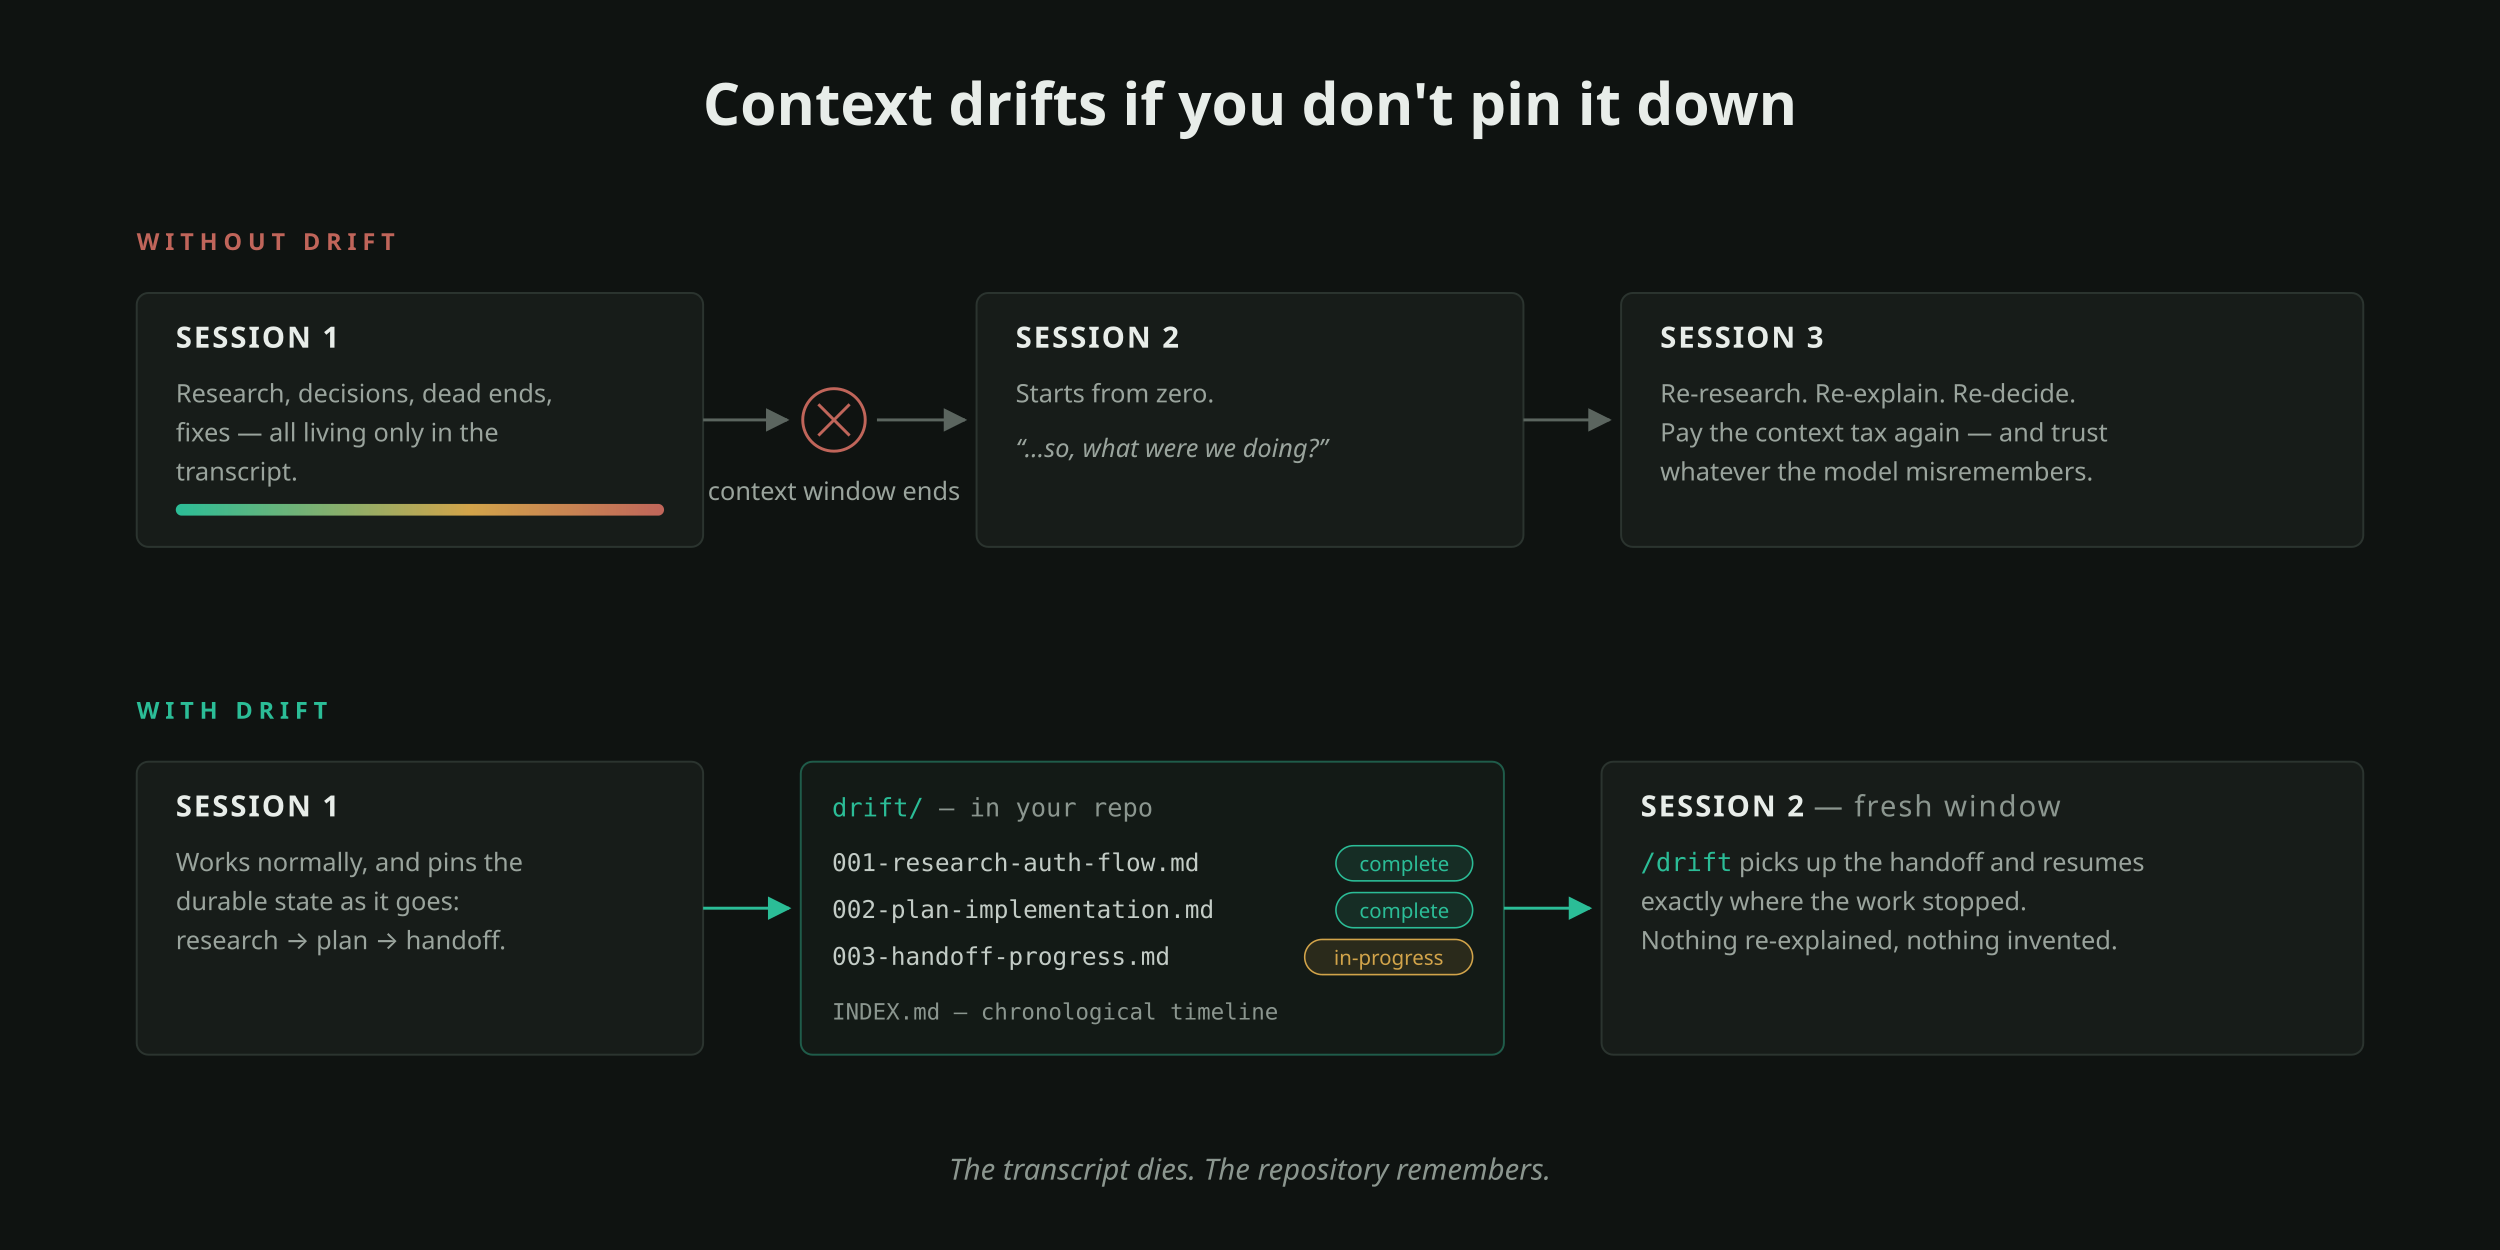
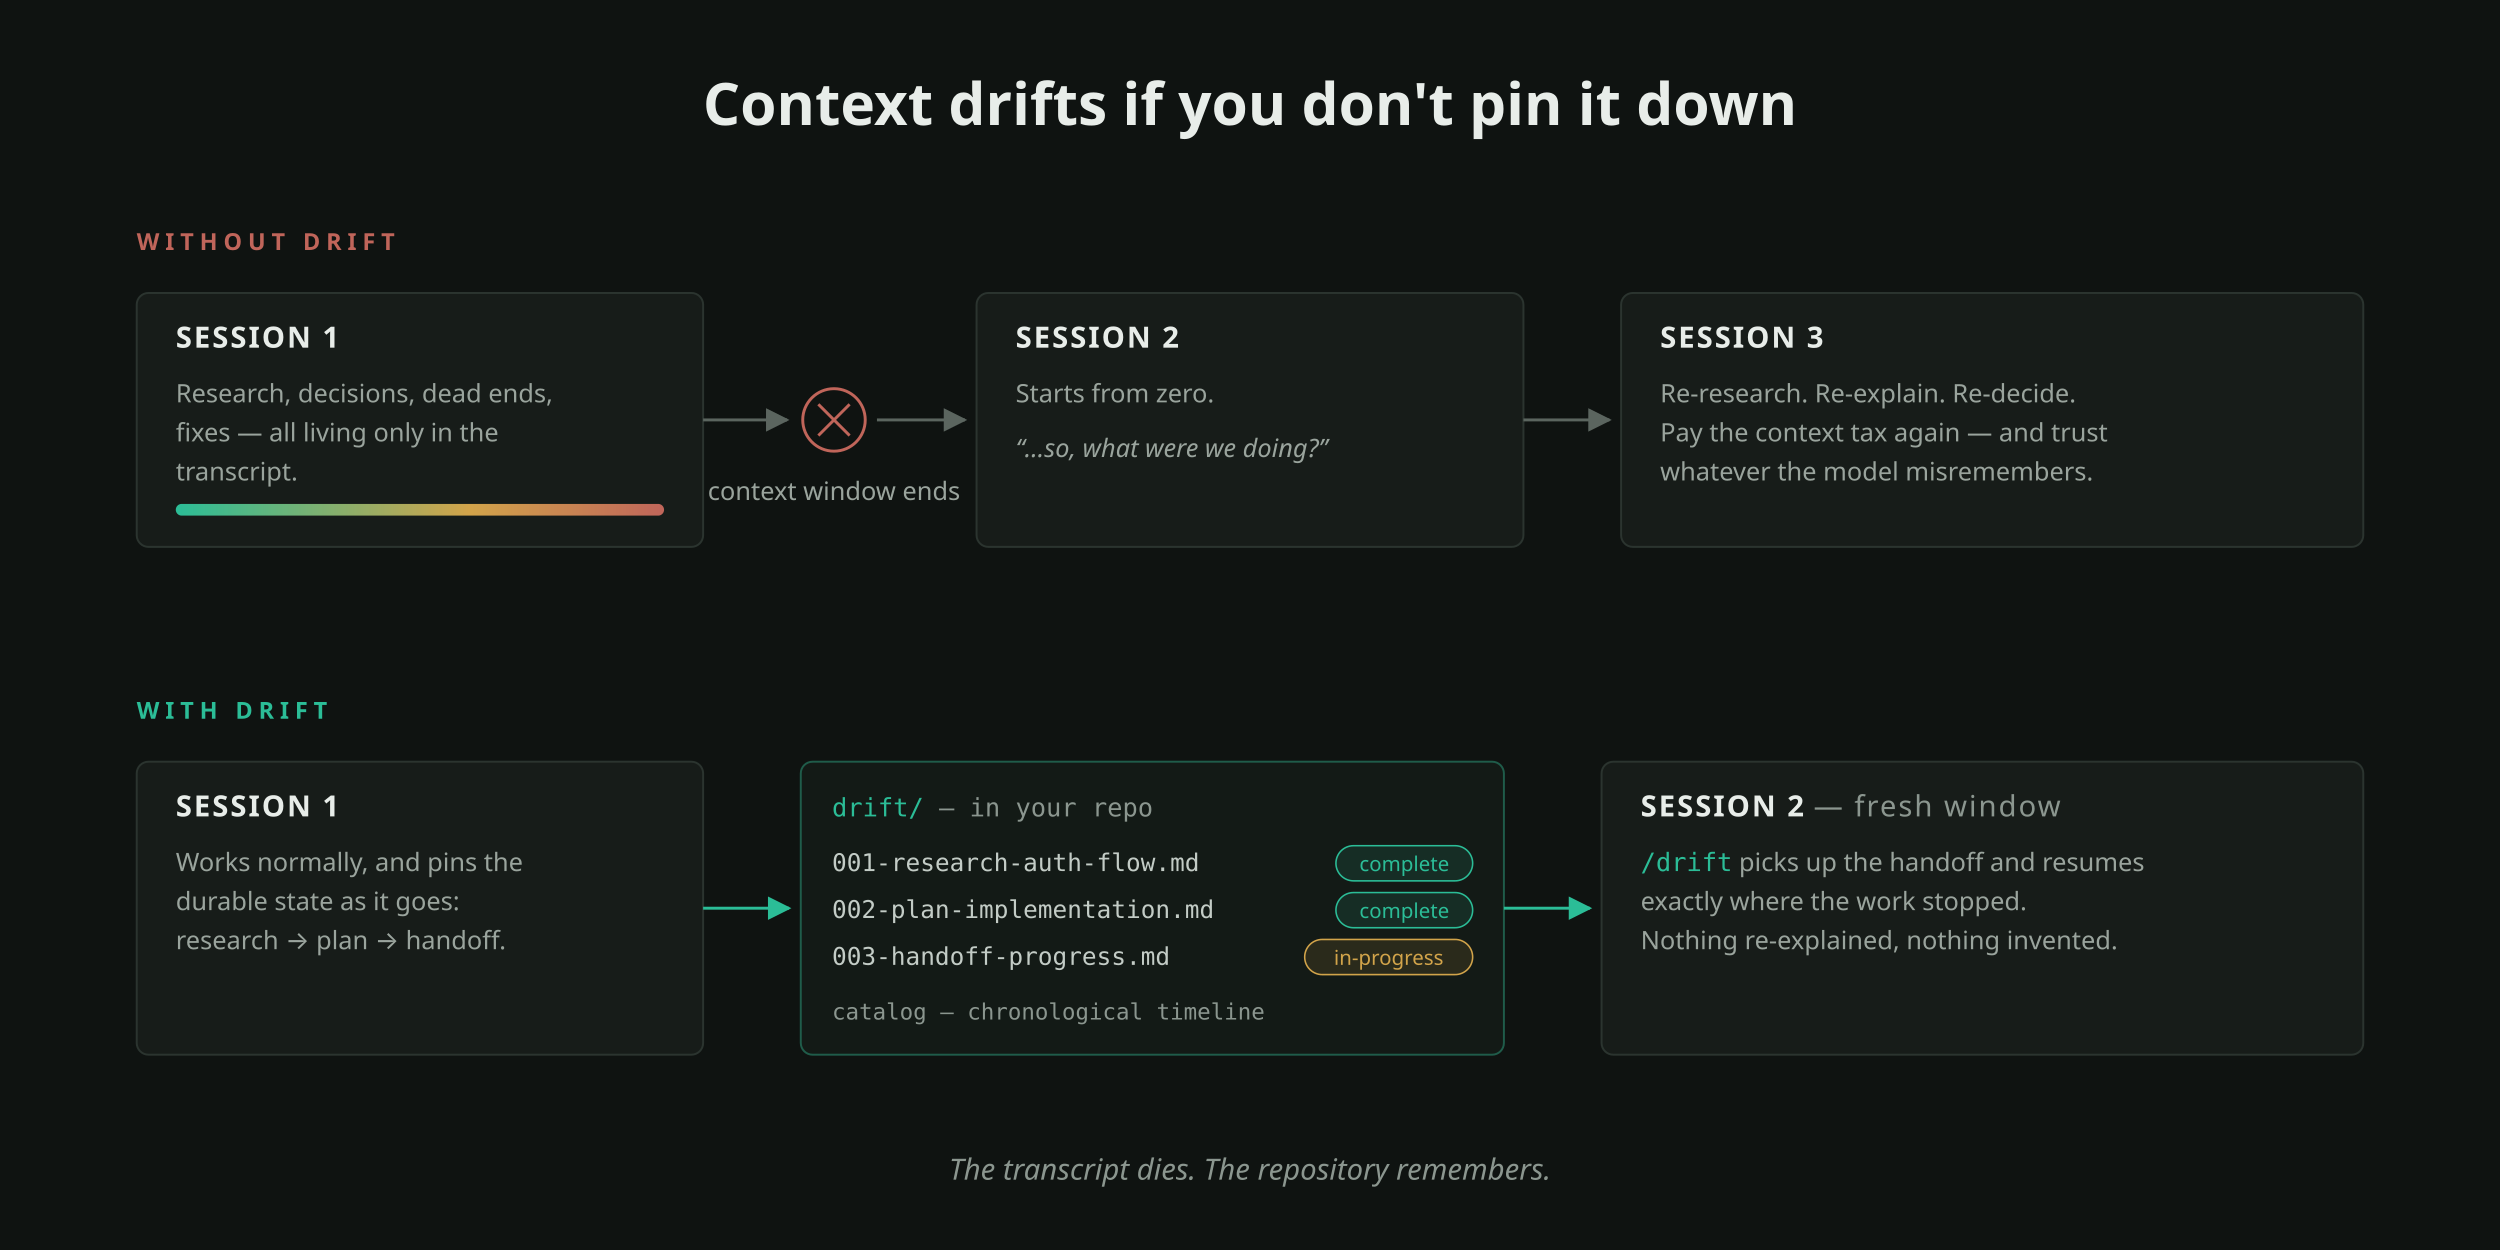
<svg xmlns="http://www.w3.org/2000/svg" viewBox="0 0 1280 640" width="1280" height="640">
  <defs>
    <linearGradient id="green" x1="0%" y1="0%" x2="100%" y2="100%">
      <stop offset="0%" stop-color="#17806a" />
      <stop offset="100%" stop-color="#2bbd97" />
    </linearGradient>
    <linearGradient id="fillbar" x1="0%" y1="0%" x2="100%" y2="0%">
      <stop offset="0%" stop-color="#2bbd97" />
      <stop offset="60%" stop-color="#d2a44a" />
      <stop offset="100%" stop-color="#c0655a" />
    </linearGradient>
    <marker id="arrDim" viewBox="0 0 10 10" refX="9" refY="5" markerWidth="8" markerHeight="8" orient="auto-start-reverse">
      <path d="M0,0 L10,5 L0,10 z" fill="#5b655f" />
    </marker>
    <marker id="arrGreen" viewBox="0 0 10 10" refX="9" refY="5" markerWidth="8" markerHeight="8" orient="auto-start-reverse">
      <path d="M0,0 L10,5 L0,10 z" fill="#2bbd97" />
    </marker>
  </defs>
  <style>
    .t { font-family: 'Segoe UI', system-ui, -apple-system, sans-serif; }
    .m { font-family: Consolas, 'Cascadia Code', Menlo, monospace; }
    .title { font-size: 30px; font-weight: 600; fill: #e8ede9; }
    .h { font-size: 15px; font-weight: 600; fill: #e8ede9; letter-spacing: 1px; }
    .body { font-size: 13px; fill: #9aa49d; }
    .rowlabel { font-size: 12px; letter-spacing: 3px; font-weight: 700; }
    .panel { fill: #171c19; stroke: #2b342f; stroke-width: 1; }
    .caption { font-size: 15px; font-style: italic; fill: #8b968f; }
  </style>
  <rect width="1280" height="640" fill="#0f1311" />
  <text class="t title" x="640" y="64" text-anchor="middle">Context drifts if you don't pin it down</text>
  <text class="t rowlabel" x="70" y="128" fill="#c0655a">WITHOUT DRIFT</text>
  <rect class="panel" x="70" y="150" width="290" height="130" rx="6" />
  <text class="t h" x="90" y="178">SESSION 1</text>
  <text class="t body" x="90" y="206">Research, decisions, dead ends,</text>
  <text class="t body" x="90" y="226">fixes — all living only in the</text>
  <text class="t body" x="90" y="246">transcript.</text>
  <rect x="90" y="258" width="250" height="6" rx="3" fill="url(#fillbar)" />
  <line x1="360" y1="215" x2="403" y2="215" stroke="#5b655f" stroke-width="1.5" marker-end="url(#arrDim)" />
  <circle cx="427" cy="215" r="16" fill="none" stroke="#c0655a" stroke-width="1.5" />
  <line x1="419" y1="207" x2="435" y2="223" stroke="#c0655a" stroke-width="1.5" />
  <line x1="435" y1="207" x2="419" y2="223" stroke="#c0655a" stroke-width="1.5" />
  <text class="t body" x="427" y="256" text-anchor="middle" fill="#c0655a" font-size="11">context window ends</text>
  <line x1="449" y1="215" x2="494" y2="215" stroke="#5b655f" stroke-width="1.5" marker-end="url(#arrDim)" />
  <rect class="panel" x="500" y="150" width="280" height="130" rx="6" />
  <text class="t h" x="520" y="178">SESSION 2</text>
  <text class="t body" x="520" y="206">Starts from zero.</text>
  <text class="t body" x="520" y="234" font-style="italic" fill="#b8c1ba">“…so, what were we doing?”</text>
  <line x1="780" y1="215" x2="824" y2="215" stroke="#5b655f" stroke-width="1.5" marker-end="url(#arrDim)" />
  <rect class="panel" x="830" y="150" width="380" height="130" rx="6" />
  <text class="t h" x="850" y="178">SESSION 3</text>
  <text class="t body" x="850" y="206">Re-research. Re-explain. Re-decide.</text>
  <text class="t body" x="850" y="226">Pay the context tax again — and trust</text>
  <text class="t body" x="850" y="246">whatever the model misremembers.</text>
  <text class="t rowlabel" x="70" y="368" fill="#2bbd97">WITH DRIFT</text>
  <rect class="panel" x="70" y="390" width="290" height="150" rx="6" />
  <text class="t h" x="90" y="418">SESSION 1</text>
  <text class="t body" x="90" y="446">Works normally, and pins the</text>
  <text class="t body" x="90" y="466">durable state as it goes:</text>
  <text class="t body" x="90" y="486">research → plan → handoff.</text>
  <line x1="360" y1="465" x2="404" y2="465" stroke="#2bbd97" stroke-width="1.5" marker-end="url(#arrGreen)" />
  <rect x="410" y="390" width="360" height="150" rx="6" fill="#131a16" stroke="#1f5c4a" stroke-width="1" />
  <text class="m" x="426" y="418" font-size="13" fill="#2bbd97">drift/ <tspan fill="#8b968f">— in your repo</tspan>
  </text>
  <text class="m" x="426" y="446" font-size="12.5" fill="#c3ccc6">001-research-auth-flow.md</text>
  <rect x="684" y="433" width="70" height="18" rx="9" fill="#2bbd97" fill-opacity="0.12" stroke="#2bbd97" stroke-width="0.8" />
  <text class="t" x="719" y="446" font-size="10.5" fill="#2bbd97" text-anchor="middle">complete</text>
  <text class="m" x="426" y="470" font-size="12.5" fill="#c3ccc6">002-plan-implementation.md</text>
  <rect x="684" y="457" width="70" height="18" rx="9" fill="#2bbd97" fill-opacity="0.12" stroke="#2bbd97" stroke-width="0.8" />
  <text class="t" x="719" y="470" font-size="10.5" fill="#2bbd97" text-anchor="middle">complete</text>
  <text class="m" x="426" y="494" font-size="12.5" fill="#c3ccc6">003-handoff-progress.md</text>
  <rect x="668" y="481" width="86" height="18" rx="9" fill="#d2a44a" fill-opacity="0.12" stroke="#d2a44a" stroke-width="0.8" />
  <text class="t" x="711" y="494" font-size="10.5" fill="#d2a44a" text-anchor="middle">in-progress</text>
-   <text class="m" x="426" y="522" font-size="11.5" fill="#8b968f">INDEX.md — chronological timeline</text>
+   <text class="m" x="426" y="522" font-size="11.5" fill="#8b968f">catalog — chronological timeline</text>
  <line x1="770" y1="465" x2="814" y2="465" stroke="#2bbd97" stroke-width="1.5" marker-end="url(#arrGreen)" />
  <rect class="panel" x="820" y="390" width="390" height="150" rx="6" />
  <text class="t h" x="840" y="418">SESSION 2 <tspan fill="#8b968f" font-weight="400">— fresh window</tspan>
  </text>
  <text class="t body" x="840" y="446">
    <tspan class="m" fill="#2bbd97">/drift</tspan> picks up the handoff and resumes</text>
  <text class="t body" x="840" y="466">exactly where the work stopped.</text>
  <text class="t body" x="840" y="486">Nothing re-explained, nothing invented.</text>
  <text class="t caption" x="640" y="604" text-anchor="middle">The transcript dies. The repository remembers.</text>
</svg>
